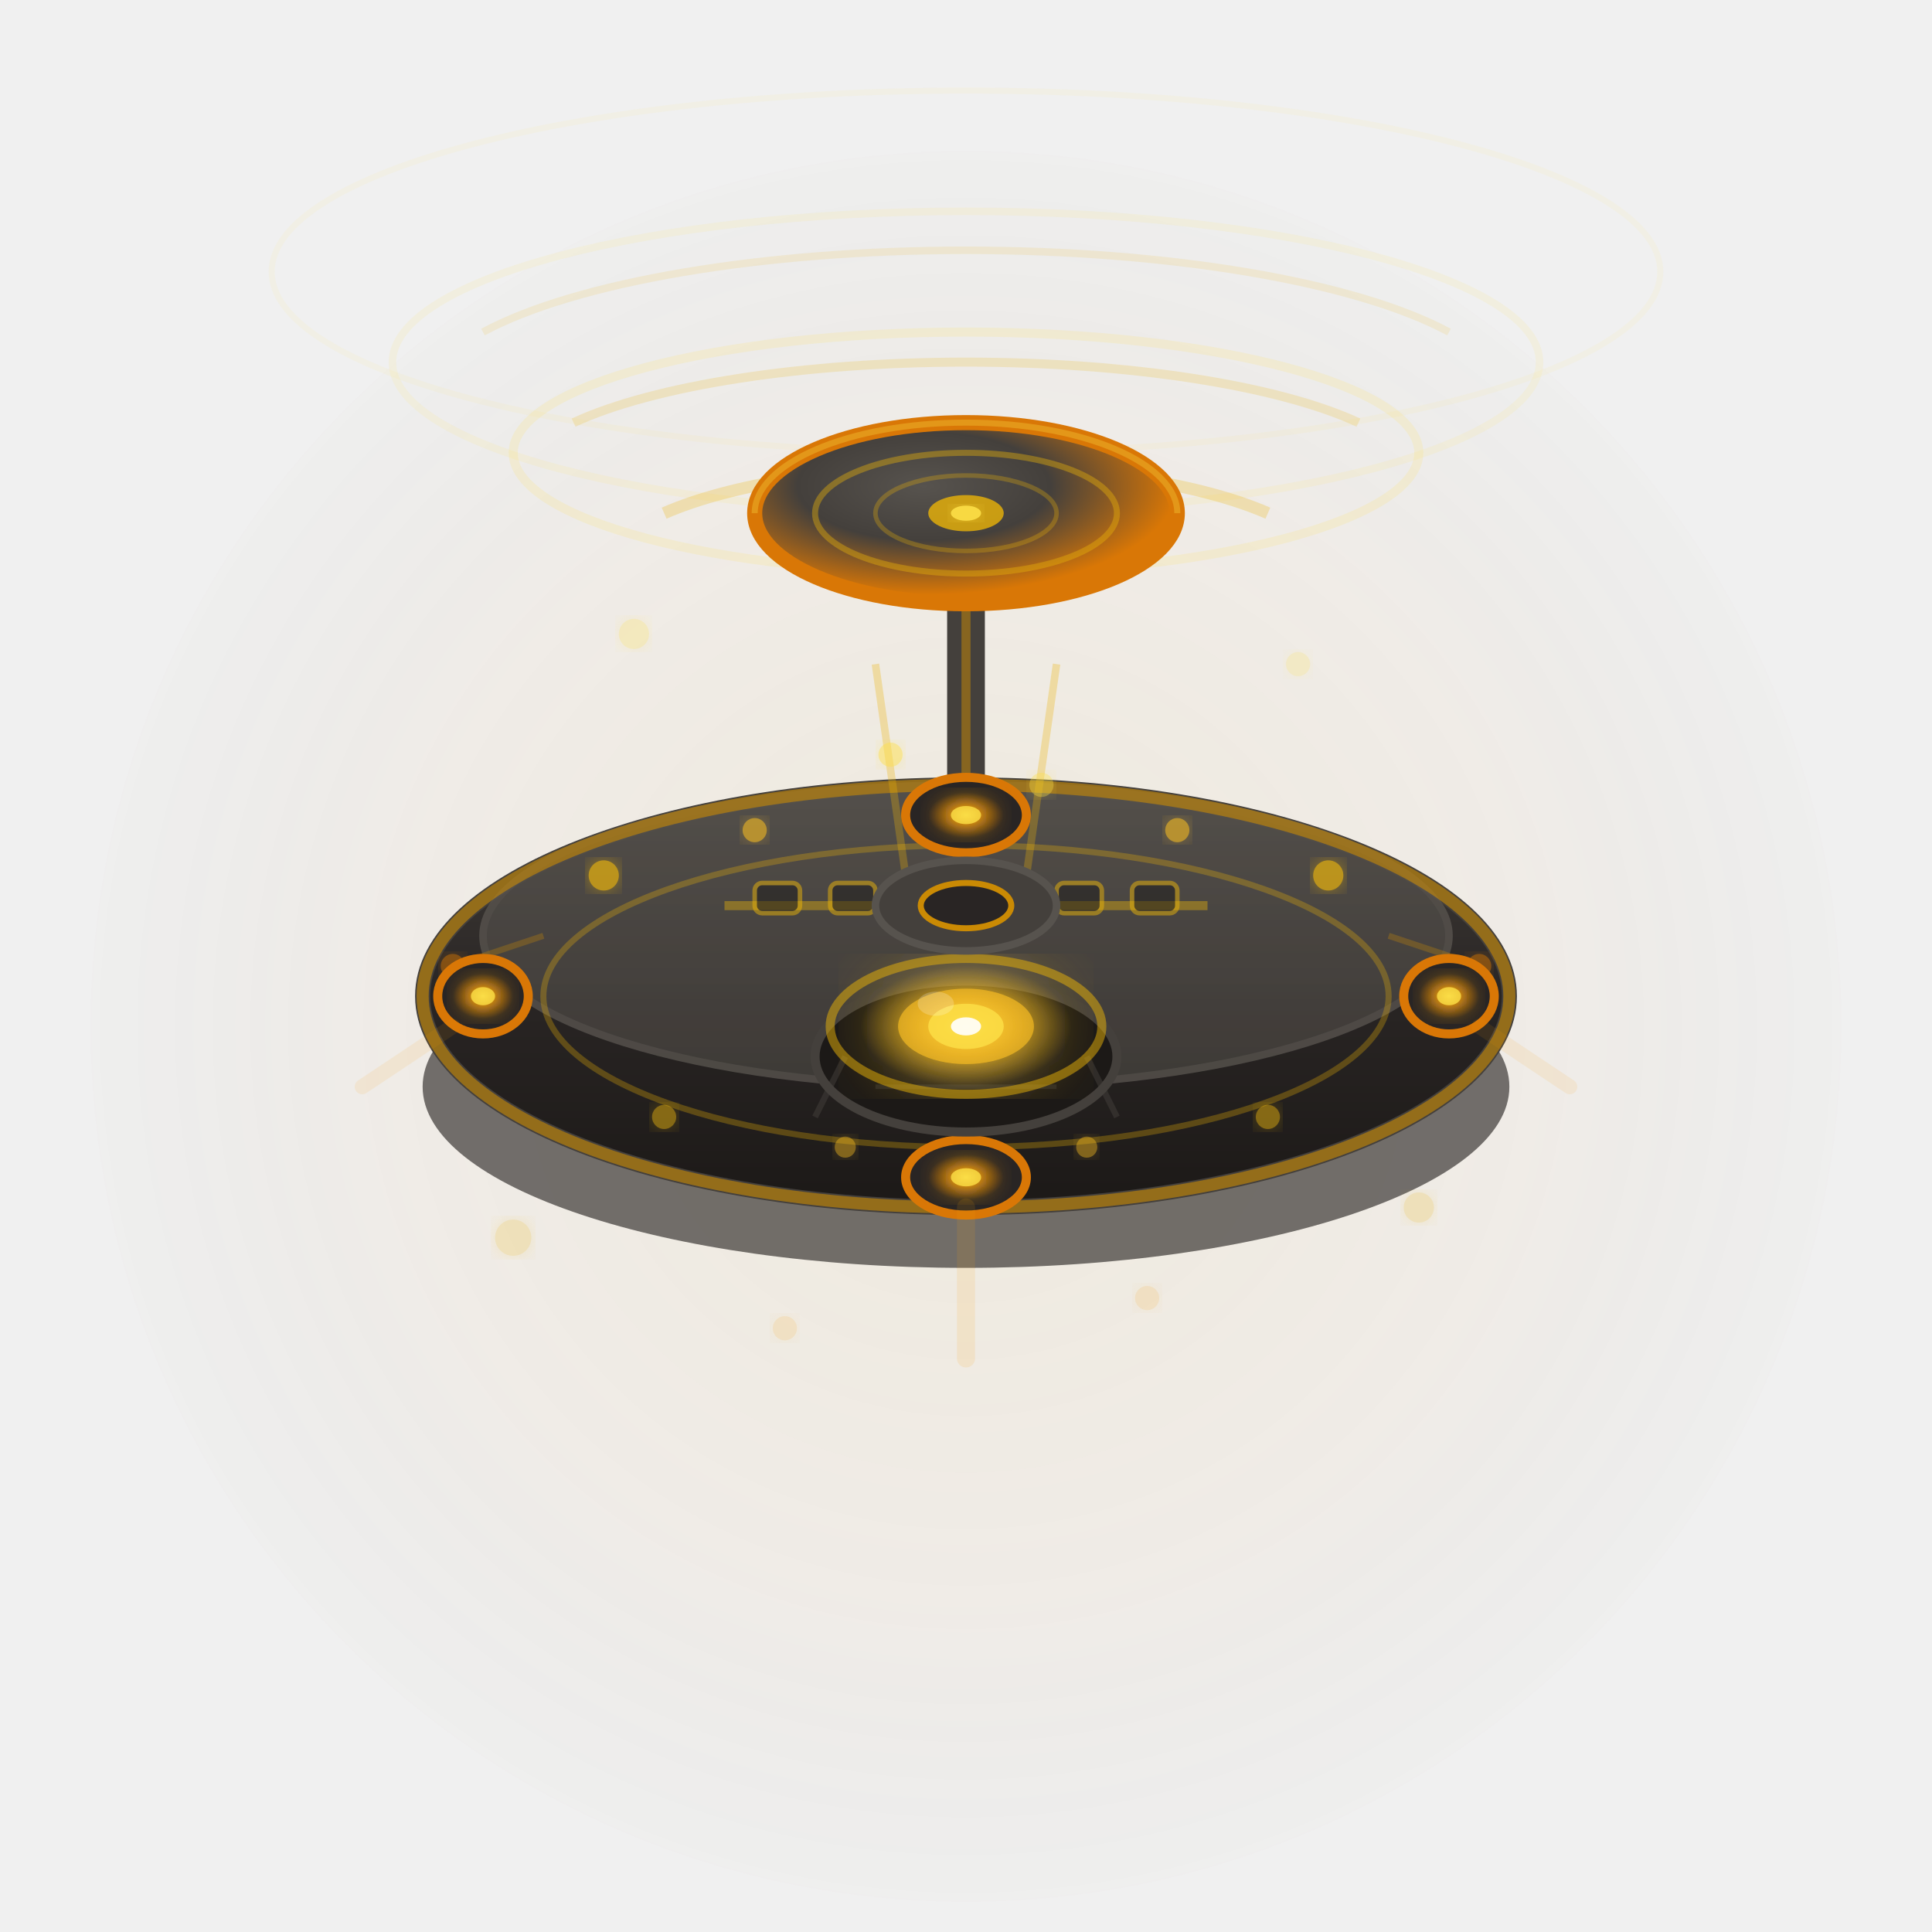
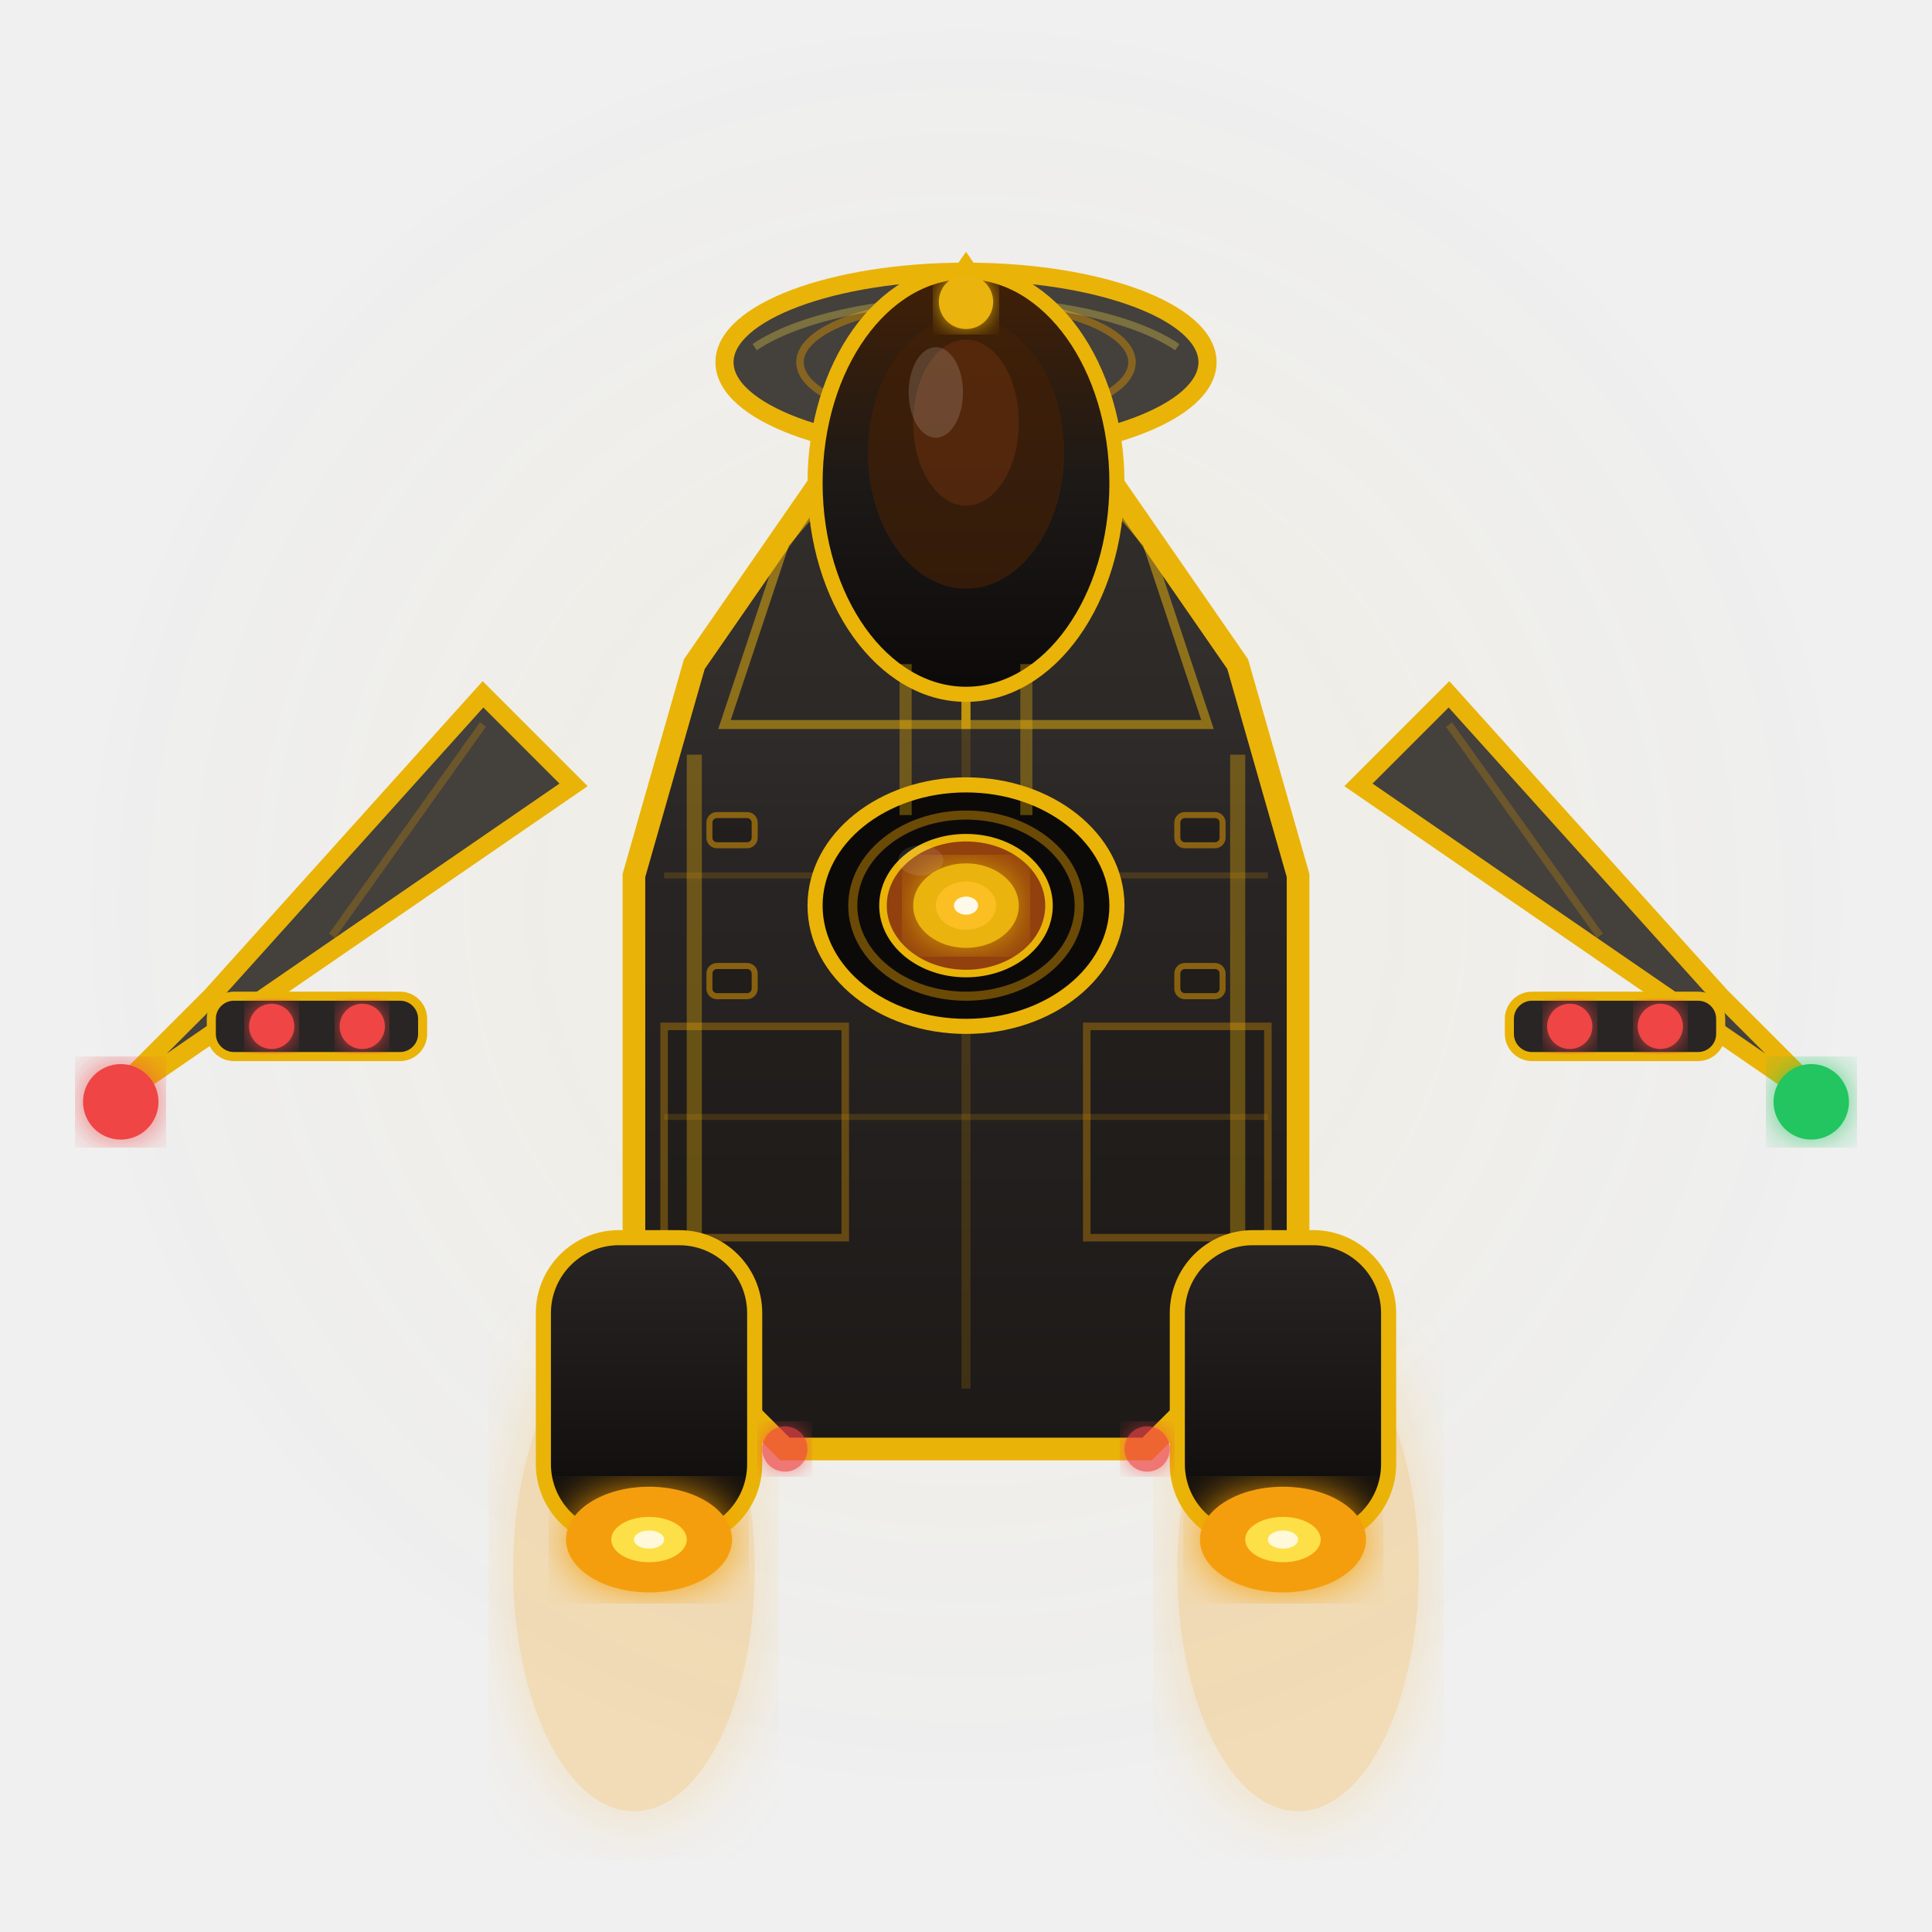
<svg xmlns="http://www.w3.org/2000/svg" viewBox="0 0 128 128">
  <defs>
    <linearGradient id="evBody" x1="0" y1="0" x2="0" y2="1">
      <stop offset="0%" stop-color="#44403c" />
      <stop offset="50%" stop-color="#292524" />
      <stop offset="100%" stop-color="#1c1917" />
    </linearGradient>
-     <linearGradient id="evTop" x1="0" y1="0" x2="0" y2="1">
-       <stop offset="0%" stop-color="#57534e" />
-       <stop offset="100%" stop-color="#44403c" />
+     <linearGradient id="evWing" x1="0" y1="0" x2="0" y2="1">
+       <stop offset="0%" stop-color="#44403c" />
+       <stop offset="100%" stop-color="#292524" />
    </linearGradient>
-     <radialGradient id="evCore" cx="50%" cy="50%" r="50%">
-       <stop offset="0%" stop-color="#ffffff" stop-opacity="0.95" />
-       <stop offset="20%" stop-color="#fde047" stop-opacity="0.9" />
-       <stop offset="50%" stop-color="#fbbf24" stop-opacity="0.6" />
-       <stop offset="100%" stop-color="#eab308" stop-opacity="0" />
-     </radialGradient>
-     <radialGradient id="evDish" cx="40%" cy="35%" r="60%">
-       <stop offset="0%" stop-color="#57534e" />
-       <stop offset="50%" stop-color="#44403c" />
-       <stop offset="100%" stop-color="#d97706" />
-     </radialGradient>
-     <radialGradient id="evThruster" cx="50%" cy="50%" r="50%">
-       <stop offset="0%" stop-color="#fde047" stop-opacity="0.9" />
-       <stop offset="40%" stop-color="#f59e0b" stop-opacity="0.6" />
-       <stop offset="100%" stop-color="#d97706" stop-opacity="0" />
-     </radialGradient>
+     <linearGradient id="evCanopy" x1="0" y1="0" x2="0" y2="1">
+       <stop offset="0%" stop-color="#422006" />
+       <stop offset="50%" stop-color="#1c1917" />
+       <stop offset="100%" stop-color="#0c0a09" />
+     </linearGradient>
+     <linearGradient id="evNacelle" x1="0" y1="0" x2="0" y2="1">
+       <stop offset="0%" stop-color="#292524" />
+       <stop offset="100%" stop-color="#0c0a09" />
+     </linearGradient>
    <radialGradient id="evHalo" cx="50%" cy="50%" r="55%">
-       <stop offset="0%" stop-color="#eab308" stop-opacity="0.08" />
-       <stop offset="60%" stop-color="#d97706" stop-opacity="0.04" />
-       <stop offset="100%" stop-color="#292524" stop-opacity="0" />
-     </radialGradient>
-     <radialGradient id="evLens" cx="50%" cy="40%" r="50%">
-       <stop offset="0%" stop-color="#ffffff" stop-opacity="0.9" />
-       <stop offset="35%" stop-color="#fde047" stop-opacity="0.8" />
-       <stop offset="100%" stop-color="#eab308" stop-opacity="0.5" />
+       <stop offset="0%" stop-color="#eab308" stop-opacity="0.06" />
+       <stop offset="60%" stop-color="#eab308" stop-opacity="0.02" />
+       <stop offset="100%" stop-color="transparent" />
    </radialGradient>
    <filter id="evGl">
      <feGaussianBlur stdDeviation="2.5" result="b" />
      <feMerge>
        <feMergeNode in="b" />
        <feMergeNode in="SourceGraphic" />
      </feMerge>
    </filter>
    <filter id="evGls">
      <feGaussianBlur stdDeviation="1.5" result="b" />
      <feMerge>
        <feMergeNode in="b" />
        <feMergeNode in="SourceGraphic" />
      </feMerge>
    </filter>
    <filter id="evGlt">
      <feGaussianBlur stdDeviation="0.8" result="b" />
      <feMerge>
        <feMergeNode in="b" />
        <feMergeNode in="SourceGraphic" />
      </feMerge>
    </filter>
  </defs>
-   <circle cx="64" cy="68" r="58" fill="url(#evHalo)" />
-   <ellipse cx="64" cy="30" rx="30" ry="8" fill="none" stroke="#fde047" stroke-width="0.6" opacity="0.15" />
-   <ellipse cx="64" cy="24" rx="38" ry="10" fill="none" stroke="#fde047" stroke-width="0.5" opacity="0.1" />
-   <ellipse cx="64" cy="18" rx="46" ry="12" fill="none" stroke="#fde047" stroke-width="0.4" opacity="0.07" />
-   <path d="M44,34 A24,7 0 0,1 84,34" fill="none" stroke="#eab308" stroke-width="0.8" opacity="0.25" />
-   <path d="M38,28 A30,8 0 0,1 90,28" fill="none" stroke="#eab308" stroke-width="0.6" opacity="0.18" />
-   <path d="M32,22 A36,10 0 0,1 96,22" fill="none" stroke="#eab308" stroke-width="0.5" opacity="0.12" />
-   <line x1="64" y1="52" x2="64" y2="36" stroke="#44403c" stroke-width="2.5" />
-   <line x1="64" y1="52" x2="64" y2="36" stroke="#ca8a04" stroke-width="0.6" opacity="0.5" />
-   <ellipse cx="64" cy="38" rx="3" ry="1.5" fill="#44403c" stroke="#d97706" stroke-width="0.5" />
-   <ellipse cx="64" cy="34" rx="14" ry="6" fill="url(#evDish)" stroke="#d97706" stroke-width="1" />
-   <ellipse cx="64" cy="34" rx="10" ry="4" fill="none" stroke="#eab308" stroke-width="0.4" opacity="0.4" />
-   <ellipse cx="64" cy="34" rx="6" ry="2.5" fill="none" stroke="#eab308" stroke-width="0.3" opacity="0.3" />
-   <ellipse cx="64" cy="34" rx="2.5" ry="1.2" fill="#eab308" opacity="0.8" />
-   <ellipse cx="64" cy="34" rx="1" ry="0.5" fill="#fde047" opacity="0.9" filter="url(#evGlt)" />
-   <path d="M50,34 A14,6 0 0,1 78,34" fill="none" stroke="#fde047" stroke-width="0.4" opacity="0.3" />
-   <ellipse cx="64" cy="72" rx="36" ry="12" fill="#1c1917" opacity="0.6" />
-   <ellipse cx="64" cy="66" rx="36" ry="14" fill="url(#evBody)" stroke="#44403c" stroke-width="1" />
-   <ellipse cx="64" cy="62" rx="32" ry="10" fill="url(#evTop)" stroke="#57534e" stroke-width="0.5" opacity="0.8" />
-   <ellipse cx="64" cy="66" rx="36" ry="14" fill="none" stroke="#ca8a04" stroke-width="0.8" opacity="0.6" />
-   <ellipse cx="64" cy="66" rx="28" ry="10" fill="none" stroke="#eab308" stroke-width="0.4" opacity="0.3" />
-   <line x1="64" y1="56" x2="64" y2="52" stroke="#ca8a04" stroke-width="0.4" opacity="0.4" />
-   <line x1="64" y1="76" x2="64" y2="80" stroke="#ca8a04" stroke-width="0.4" opacity="0.3" />
-   <line x1="36" y1="62" x2="30" y2="64" stroke="#ca8a04" stroke-width="0.4" opacity="0.3" />
-   <line x1="92" y1="62" x2="98" y2="64" stroke="#ca8a04" stroke-width="0.4" opacity="0.3" />
-   <line x1="60" y1="58" x2="58" y2="44" stroke="#eab308" stroke-width="0.5" opacity="0.3" />
-   <line x1="68" y1="58" x2="70" y2="44" stroke="#eab308" stroke-width="0.5" opacity="0.3" />
-   <circle cx="59" cy="50" r="0.8" fill="#fde047" opacity="0.5" filter="url(#evGlt)" />
-   <circle cx="69" cy="52" r="0.8" fill="#fde047" opacity="0.4" filter="url(#evGlt)" />
-   <circle cx="40" cy="58" r="1" fill="#eab308" opacity="0.7" filter="url(#evGlt)" />
-   <circle cx="50" cy="55" r="0.8" fill="#fbbf24" opacity="0.6" filter="url(#evGlt)" />
-   <circle cx="78" cy="55" r="0.8" fill="#fbbf24" opacity="0.6" filter="url(#evGlt)" />
-   <circle cx="88" cy="58" r="1" fill="#eab308" opacity="0.7" filter="url(#evGlt)" />
-   <circle cx="44" cy="74" r="0.8" fill="#eab308" opacity="0.5" filter="url(#evGlt)" />
-   <circle cx="56" cy="76" r="0.7" fill="#fbbf24" opacity="0.45" filter="url(#evGlt)" />
-   <circle cx="72" cy="76" r="0.7" fill="#fbbf24" opacity="0.45" filter="url(#evGlt)" />
-   <circle cx="84" cy="74" r="0.8" fill="#eab308" opacity="0.5" filter="url(#evGlt)" />
-   <circle cx="30" cy="64" r="0.8" fill="#d97706" opacity="0.5" filter="url(#evGlt)" />
-   <circle cx="98" cy="64" r="0.8" fill="#d97706" opacity="0.5" filter="url(#evGlt)" />
-   <ellipse cx="64" cy="54" rx="4" ry="2.5" fill="#292524" stroke="#d97706" stroke-width="0.6" />
-   <ellipse cx="64" cy="54" rx="2.5" ry="1.5" fill="url(#evThruster)" filter="url(#evGlt)" />
-   <ellipse cx="64" cy="54" rx="1" ry="0.6" fill="#fde047" opacity="0.8" />
-   <ellipse cx="64" cy="78" rx="4" ry="2.5" fill="#292524" stroke="#d97706" stroke-width="0.6" />
-   <ellipse cx="64" cy="78" rx="2.5" ry="1.5" fill="url(#evThruster)" filter="url(#evGlt)" />
-   <ellipse cx="64" cy="78" rx="1" ry="0.6" fill="#fde047" opacity="0.8" />
-   <ellipse cx="32" cy="66" rx="3" ry="2.5" fill="#292524" stroke="#d97706" stroke-width="0.6" />
-   <ellipse cx="32" cy="66" rx="2" ry="1.5" fill="url(#evThruster)" filter="url(#evGlt)" />
-   <ellipse cx="32" cy="66" rx="0.8" ry="0.6" fill="#fde047" opacity="0.8" />
-   <ellipse cx="96" cy="66" rx="3" ry="2.5" fill="#292524" stroke="#d97706" stroke-width="0.6" />
-   <ellipse cx="96" cy="66" rx="2" ry="1.5" fill="url(#evThruster)" filter="url(#evGlt)" />
-   <ellipse cx="96" cy="66" rx="0.8" ry="0.6" fill="#fde047" opacity="0.8" />
-   <ellipse cx="64" cy="70" rx="10" ry="5" fill="#1c1917" stroke="#44403c" stroke-width="0.6" />
-   <line x1="56" y1="70" x2="54" y2="74" stroke="#44403c" stroke-width="0.4" opacity="0.5" />
-   <line x1="72" y1="70" x2="74" y2="74" stroke="#44403c" stroke-width="0.4" opacity="0.5" />
-   <line x1="58" y1="72" x2="70" y2="72" stroke="#44403c" stroke-width="0.3" opacity="0.4" />
-   <ellipse cx="64" cy="68" rx="7" ry="4" fill="url(#evCore)" filter="url(#evGl)" />
-   <ellipse cx="64" cy="68" rx="4.5" ry="2.5" fill="#fbbf24" opacity="0.65" />
-   <ellipse cx="64" cy="68" rx="2.5" ry="1.5" fill="#fde047" opacity="0.8" />
-   <ellipse cx="64" cy="68" rx="1" ry="0.6" fill="#ffffff" opacity="0.9" />
-   <ellipse cx="64" cy="68" rx="9" ry="4.5" fill="none" stroke="#eab308" stroke-width="0.6" opacity="0.5" />
-   <ellipse cx="62" cy="66.5" rx="1.2" ry="0.8" fill="#ffffff" opacity="0.2" />
-   <path d="M48,60 L80,60" fill="none" stroke="#eab308" stroke-width="0.6" opacity="0.4" />
-   <rect x="50" y="58.5" width="3" height="2" rx="0.5" fill="#1c1917" stroke="#eab308" stroke-width="0.3" opacity="0.5" />
-   <rect x="55" y="58.5" width="3" height="2" rx="0.5" fill="#1c1917" stroke="#eab308" stroke-width="0.3" opacity="0.5" />
-   <rect x="70" y="58.5" width="3" height="2" rx="0.5" fill="#1c1917" stroke="#eab308" stroke-width="0.3" opacity="0.5" />
-   <rect x="75" y="58.5" width="3" height="2" rx="0.5" fill="#1c1917" stroke="#eab308" stroke-width="0.3" opacity="0.5" />
-   <ellipse cx="64" cy="60" rx="6" ry="3" fill="#44403c" stroke="#57534e" stroke-width="0.5" />
-   <ellipse cx="64" cy="60" rx="3" ry="1.5" fill="#292524" stroke="#ca8a04" stroke-width="0.4" />
-   <line x1="64" y1="80" x2="64" y2="90" stroke="#f59e0b" stroke-width="1.2" opacity="0.12" stroke-linecap="round" />
-   <line x1="30" y1="68" x2="24" y2="72" stroke="#f59e0b" stroke-width="1" opacity="0.1" stroke-linecap="round" />
-   <line x1="98" y1="68" x2="104" y2="72" stroke="#f59e0b" stroke-width="1" opacity="0.1" stroke-linecap="round" />
-   <circle cx="42" cy="42" r="1" fill="#fde047" opacity="0.25" filter="url(#evGlt)" />
-   <circle cx="86" cy="44" r="0.8" fill="#fde047" opacity="0.2" filter="url(#evGlt)" />
-   <circle cx="34" cy="82" r="1.2" fill="#eab308" opacity="0.2" filter="url(#evGlt)" />
-   <circle cx="94" cy="80" r="1" fill="#eab308" opacity="0.2" filter="url(#evGlt)" />
-   <circle cx="52" cy="88" r="0.8" fill="#f59e0b" opacity="0.15" filter="url(#evGlt)" />
-   <circle cx="76" cy="86" r="0.8" fill="#f59e0b" opacity="0.15" filter="url(#evGlt)" />
+   <circle cx="64" cy="60" r="58" fill="url(#evHalo)" />
+   <ellipse cx="42" cy="104" rx="8" ry="16" fill="#f59e0b" opacity="0.25" filter="url(#evGl)" />
+   <ellipse cx="86" cy="104" rx="8" ry="16" fill="#f59e0b" opacity="0.25" filter="url(#evGl)" />
+   <rect x="62" y="20" width="4" height="24" rx="2" fill="#44403c" stroke="#ca8a04" stroke-width="0.8" />
+   <line x1="64" y1="22" x2="64" y2="42" stroke="#eab308" stroke-width="0.6" opacity="0.4" />
+   <line x1="54" y1="28" x2="64" y2="34" stroke="#44403c" stroke-width="1.5" />
+   <line x1="74" y1="28" x2="64" y2="34" stroke="#44403c" stroke-width="1.5" />
+   <ellipse cx="64" cy="24" rx="16" ry="6" fill="#44403c" stroke="#eab308" stroke-width="1.2" />
+   <ellipse cx="64" cy="24" rx="11" ry="4" fill="none" stroke="#ca8a04" stroke-width="0.5" opacity="0.5" />
+   <ellipse cx="64" cy="24" rx="6" ry="2.5" fill="none" stroke="#ca8a04" stroke-width="0.4" opacity="0.4" />
+   <ellipse cx="64" cy="24" rx="3" ry="1.5" fill="#eab308" />
+   <ellipse cx="64" cy="24" rx="1.2" ry="0.7" fill="#fde047" filter="url(#evGlt)" />
+   <path d="M50,23 A16,6 0 0,1 78,23" fill="none" stroke="#fde047" stroke-width="0.5" opacity="0.3" />
+   <polygon points="38,52 6,74 14,66 32,46" fill="#44403c" stroke="#eab308" stroke-width="1.2" />
+   <line x1="22" y1="62" x2="32" y2="48" stroke="#ca8a04" stroke-width="0.5" opacity="0.3" />
+   <polygon points="90,52 122,74 114,66 96,46" fill="#44403c" stroke="#eab308" stroke-width="1.2" />
+   <line x1="106" y1="62" x2="96" y2="48" stroke="#ca8a04" stroke-width="0.5" opacity="0.3" />
+   <rect x="14" y="66" width="14" height="4" rx="1.5" fill="#292524" stroke="#eab308" stroke-width="0.6" />
+   <circle cx="18" cy="68" r="1.5" fill="#ef4444" filter="url(#evGlt)" />
+   <circle cx="24" cy="68" r="1.5" fill="#ef4444" filter="url(#evGlt)" />
+   <rect x="100" y="66" width="14" height="4" rx="1.5" fill="#292524" stroke="#eab308" stroke-width="0.6" />
+   <circle cx="104" cy="68" r="1.5" fill="#ef4444" filter="url(#evGlt)" />
+   <circle cx="110" cy="68" r="1.5" fill="#ef4444" filter="url(#evGlt)" />
+   <polygon points="64,18 46,44 42,58 42,86 52,96 76,96 86,86 86,58 82,44" fill="url(#evBody)" stroke="#eab308" stroke-width="1.5" />
+   <line x1="64" y1="22" x2="64" y2="92" stroke="#ca8a04" stroke-width="0.6" opacity="0.2" />
+   <polygon points="52,36 64,22 64,48 48,48" fill="#292524" stroke="#eab308" stroke-width="0.6" opacity="0.5" />
+   <polygon points="76,36 64,22 64,48 80,48" fill="#292524" stroke="#eab308" stroke-width="0.6" opacity="0.5" />
+   <polygon points="44,68 44,82 56,82 56,68" fill="#1c1917" stroke="#ca8a04" stroke-width="0.5" opacity="0.4" />
+   <polygon points="84,68 84,82 72,82 72,68" fill="#1c1917" stroke="#ca8a04" stroke-width="0.5" opacity="0.4" />
+   <line x1="46" y1="50" x2="46" y2="82" stroke="#eab308" stroke-width="1" opacity="0.35" />
+   <line x1="82" y1="50" x2="82" y2="82" stroke="#eab308" stroke-width="1" opacity="0.35" />
+   <line x1="44" y1="58" x2="84" y2="58" stroke="#ca8a04" stroke-width="0.4" opacity="0.2" />
+   <line x1="44" y1="74" x2="84" y2="74" stroke="#ca8a04" stroke-width="0.4" opacity="0.2" />
+   <ellipse cx="64" cy="32" rx="10" ry="14" fill="url(#evCanopy)" stroke="#eab308" stroke-width="1" />
+   <ellipse cx="64" cy="30" rx="6.5" ry="9" fill="#422006" opacity="0.7" />
+   <ellipse cx="64" cy="28" rx="3.5" ry="5.5" fill="#78350f" opacity="0.4" />
+   <ellipse cx="62" cy="26" rx="1.8" ry="3" fill="#ffffff" opacity="0.15" />
+   <ellipse cx="64" cy="60" rx="10" ry="8" fill="#0c0a09" stroke="#eab308" stroke-width="1" />
+   <ellipse cx="64" cy="60" rx="7.5" ry="6" fill="none" stroke="#ca8a04" stroke-width="0.6" opacity="0.5" />
+   <ellipse cx="64" cy="60" rx="5.5" ry="4.5" fill="#92400e" stroke="#eab308" stroke-width="0.5" />
+   <ellipse cx="64" cy="60" rx="3.5" ry="2.8" fill="#eab308" filter="url(#evGls)" />
+   <ellipse cx="64" cy="60" rx="2" ry="1.6" fill="#fbbf24" />
+   <ellipse cx="64" cy="60" rx="0.8" ry="0.6" fill="#ffffff" opacity="0.9" />
+   <ellipse cx="61" cy="57" rx="1.5" ry="1" fill="#ffffff" opacity="0.1" />
+   <rect x="36" y="82" width="14" height="20" rx="5" fill="url(#evNacelle)" stroke="#eab308" stroke-width="1" />
+   <ellipse cx="43" cy="102" rx="5.5" ry="3.5" fill="#f59e0b" filter="url(#evGls)" />
+   <ellipse cx="43" cy="102" rx="2.5" ry="1.5" fill="#fde047" />
+   <ellipse cx="43" cy="102" rx="1" ry="0.6" fill="#ffffff" opacity="0.8" />
+   <rect x="78" y="82" width="14" height="20" rx="5" fill="url(#evNacelle)" stroke="#eab308" stroke-width="1" />
+   <ellipse cx="85" cy="102" rx="5.5" ry="3.5" fill="#f59e0b" filter="url(#evGls)" />
+   <ellipse cx="85" cy="102" rx="2.5" ry="1.5" fill="#fde047" />
+   <ellipse cx="85" cy="102" rx="1" ry="0.6" fill="#ffffff" opacity="0.8" />
+   <circle cx="8" cy="73" r="2.5" fill="#ef4444" filter="url(#evGls)" />
+   <circle cx="120" cy="73" r="2.5" fill="#22c55e" filter="url(#evGls)" />
+   <circle cx="64" cy="20" r="1.8" fill="#eab308" filter="url(#evGlt)" />
+   <circle cx="52" cy="96" r="1.5" fill="#ef4444" opacity="0.7" filter="url(#evGlt)" />
+   <circle cx="76" cy="96" r="1.5" fill="#ef4444" opacity="0.7" filter="url(#evGlt)" />
+   <rect x="47" y="54" width="3" height="2" rx="0.5" fill="#1c1917" stroke="#ca8a04" stroke-width="0.4" opacity="0.6" />
+   <rect x="47" y="64" width="3" height="2" rx="0.5" fill="#1c1917" stroke="#ca8a04" stroke-width="0.4" opacity="0.6" />
+   <rect x="78" y="54" width="3" height="2" rx="0.5" fill="#1c1917" stroke="#ca8a04" stroke-width="0.4" opacity="0.6" />
+   <rect x="78" y="64" width="3" height="2" rx="0.5" fill="#1c1917" stroke="#ca8a04" stroke-width="0.4" opacity="0.6" />
+   <line x1="60" y1="54" x2="60" y2="44" stroke="#eab308" stroke-width="0.8" opacity="0.35" />
+   <line x1="68" y1="54" x2="68" y2="44" stroke="#eab308" stroke-width="0.8" opacity="0.35" />
</svg>
